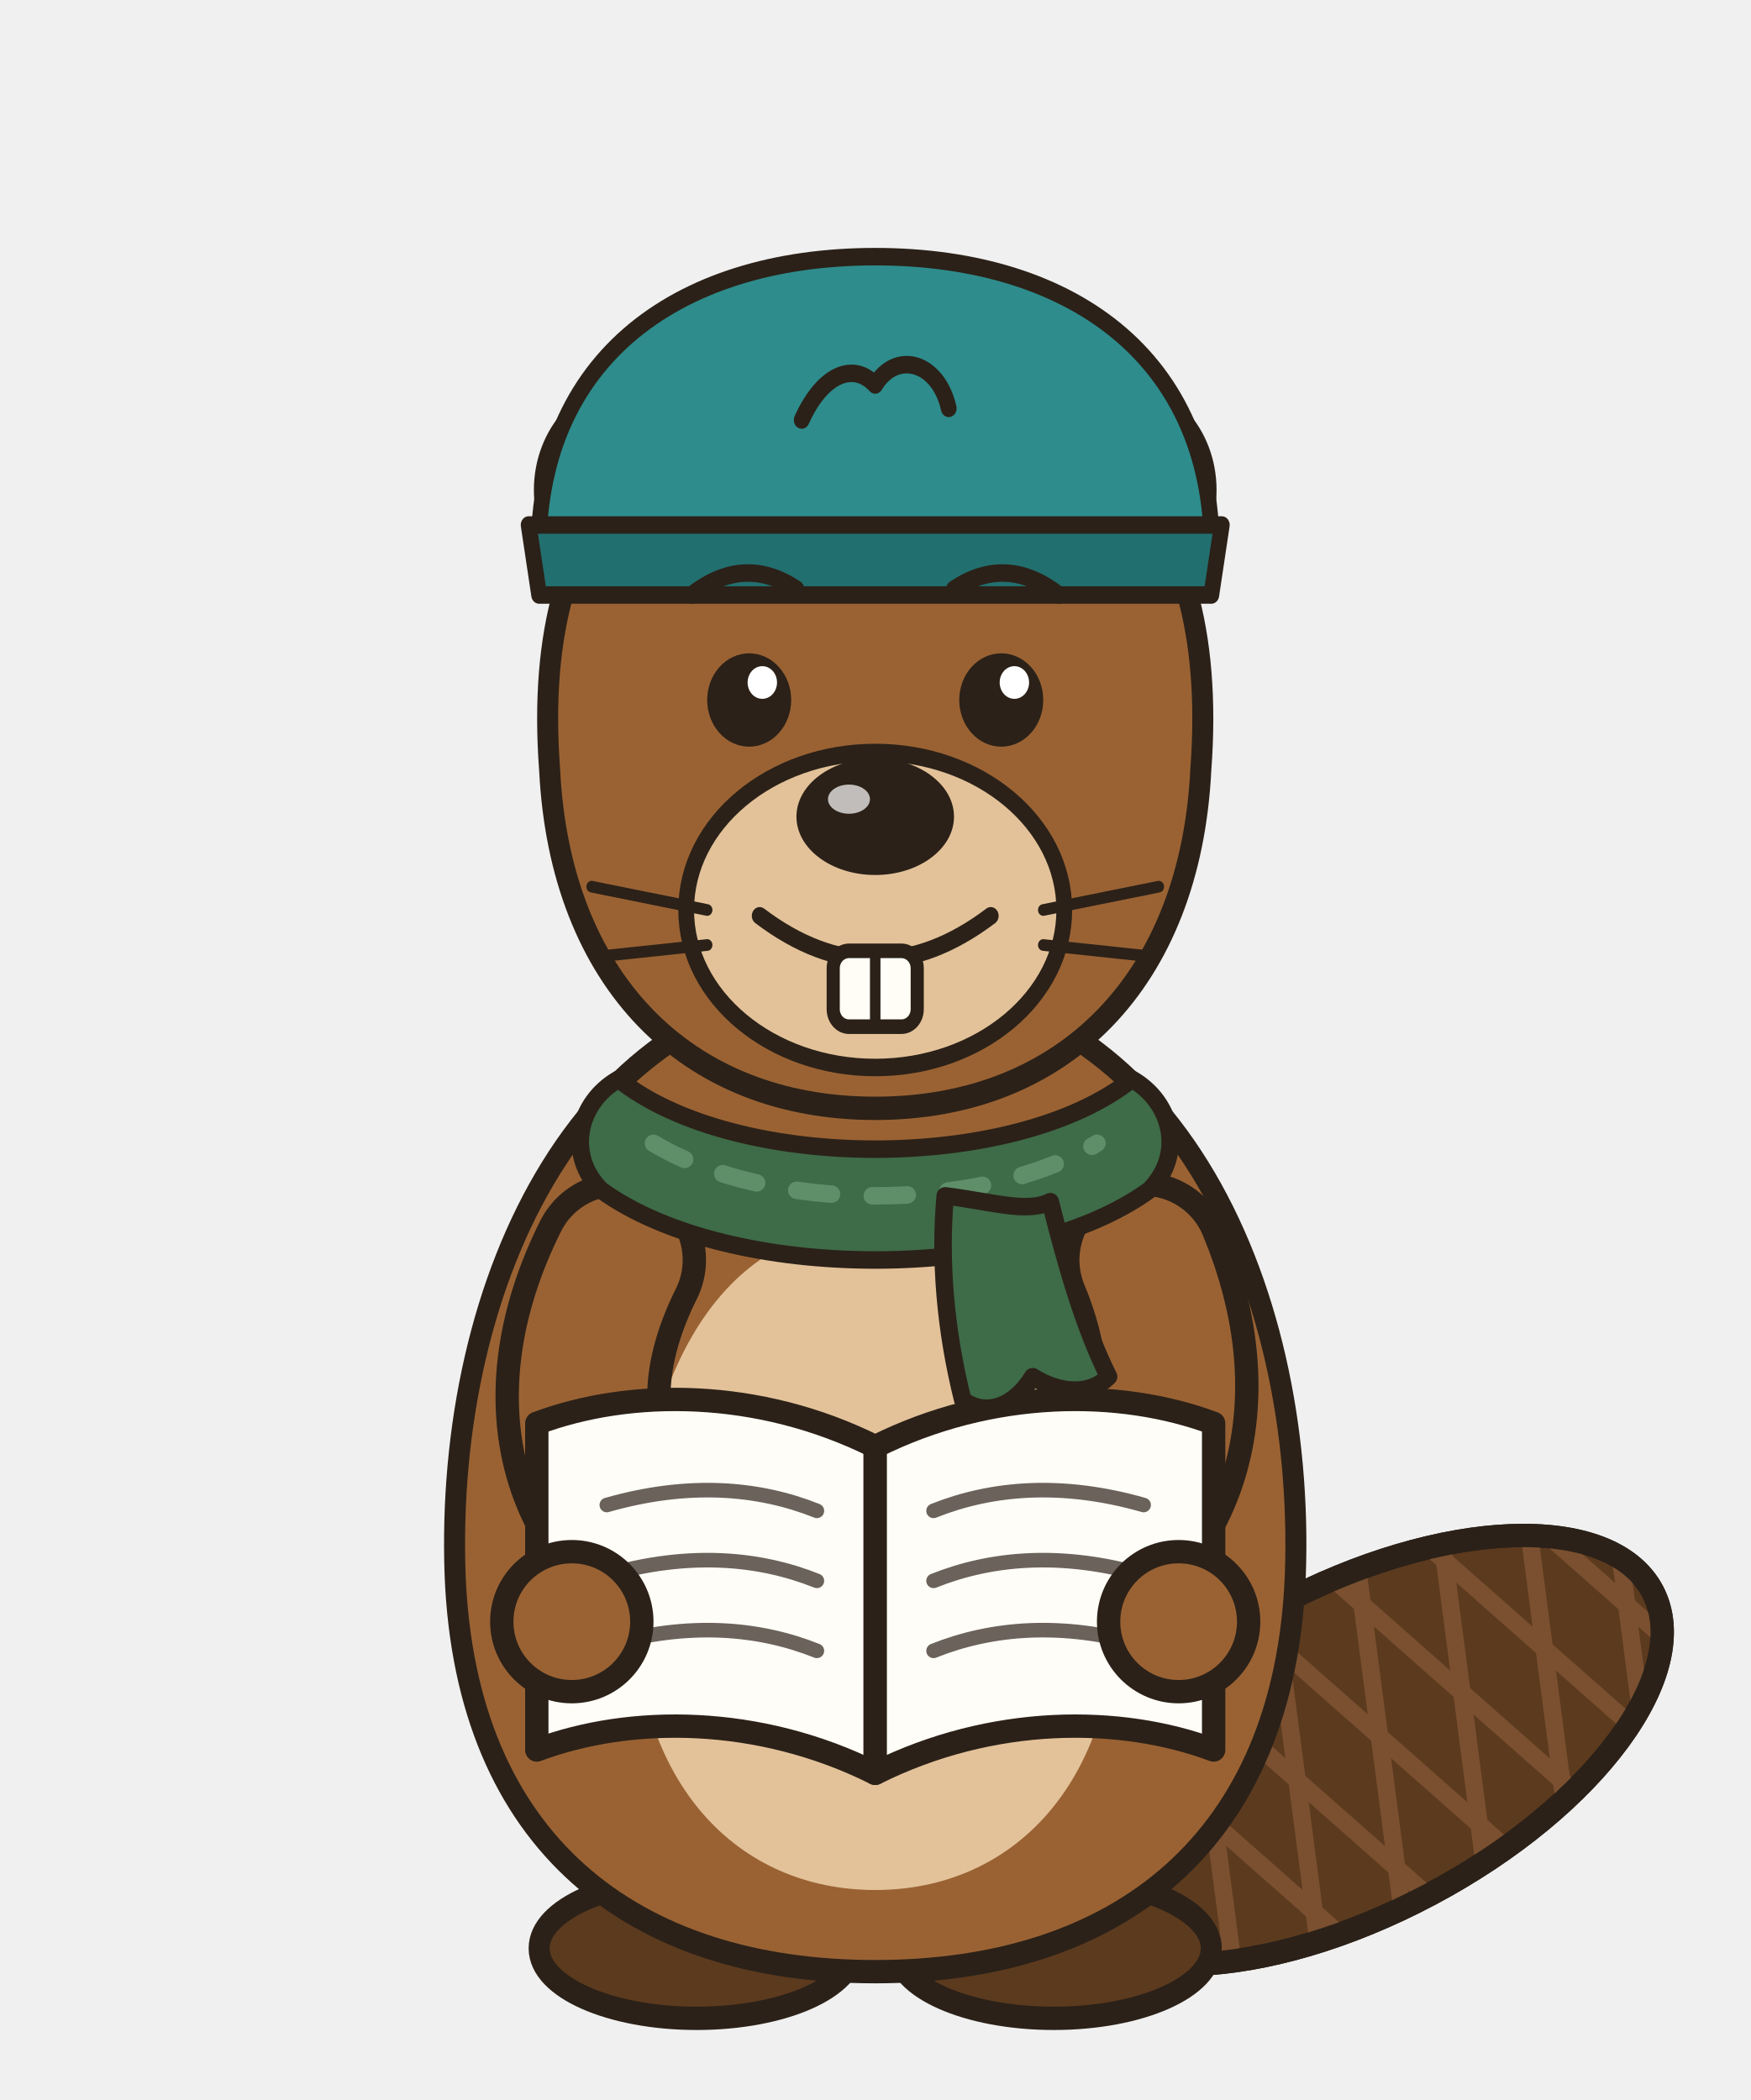
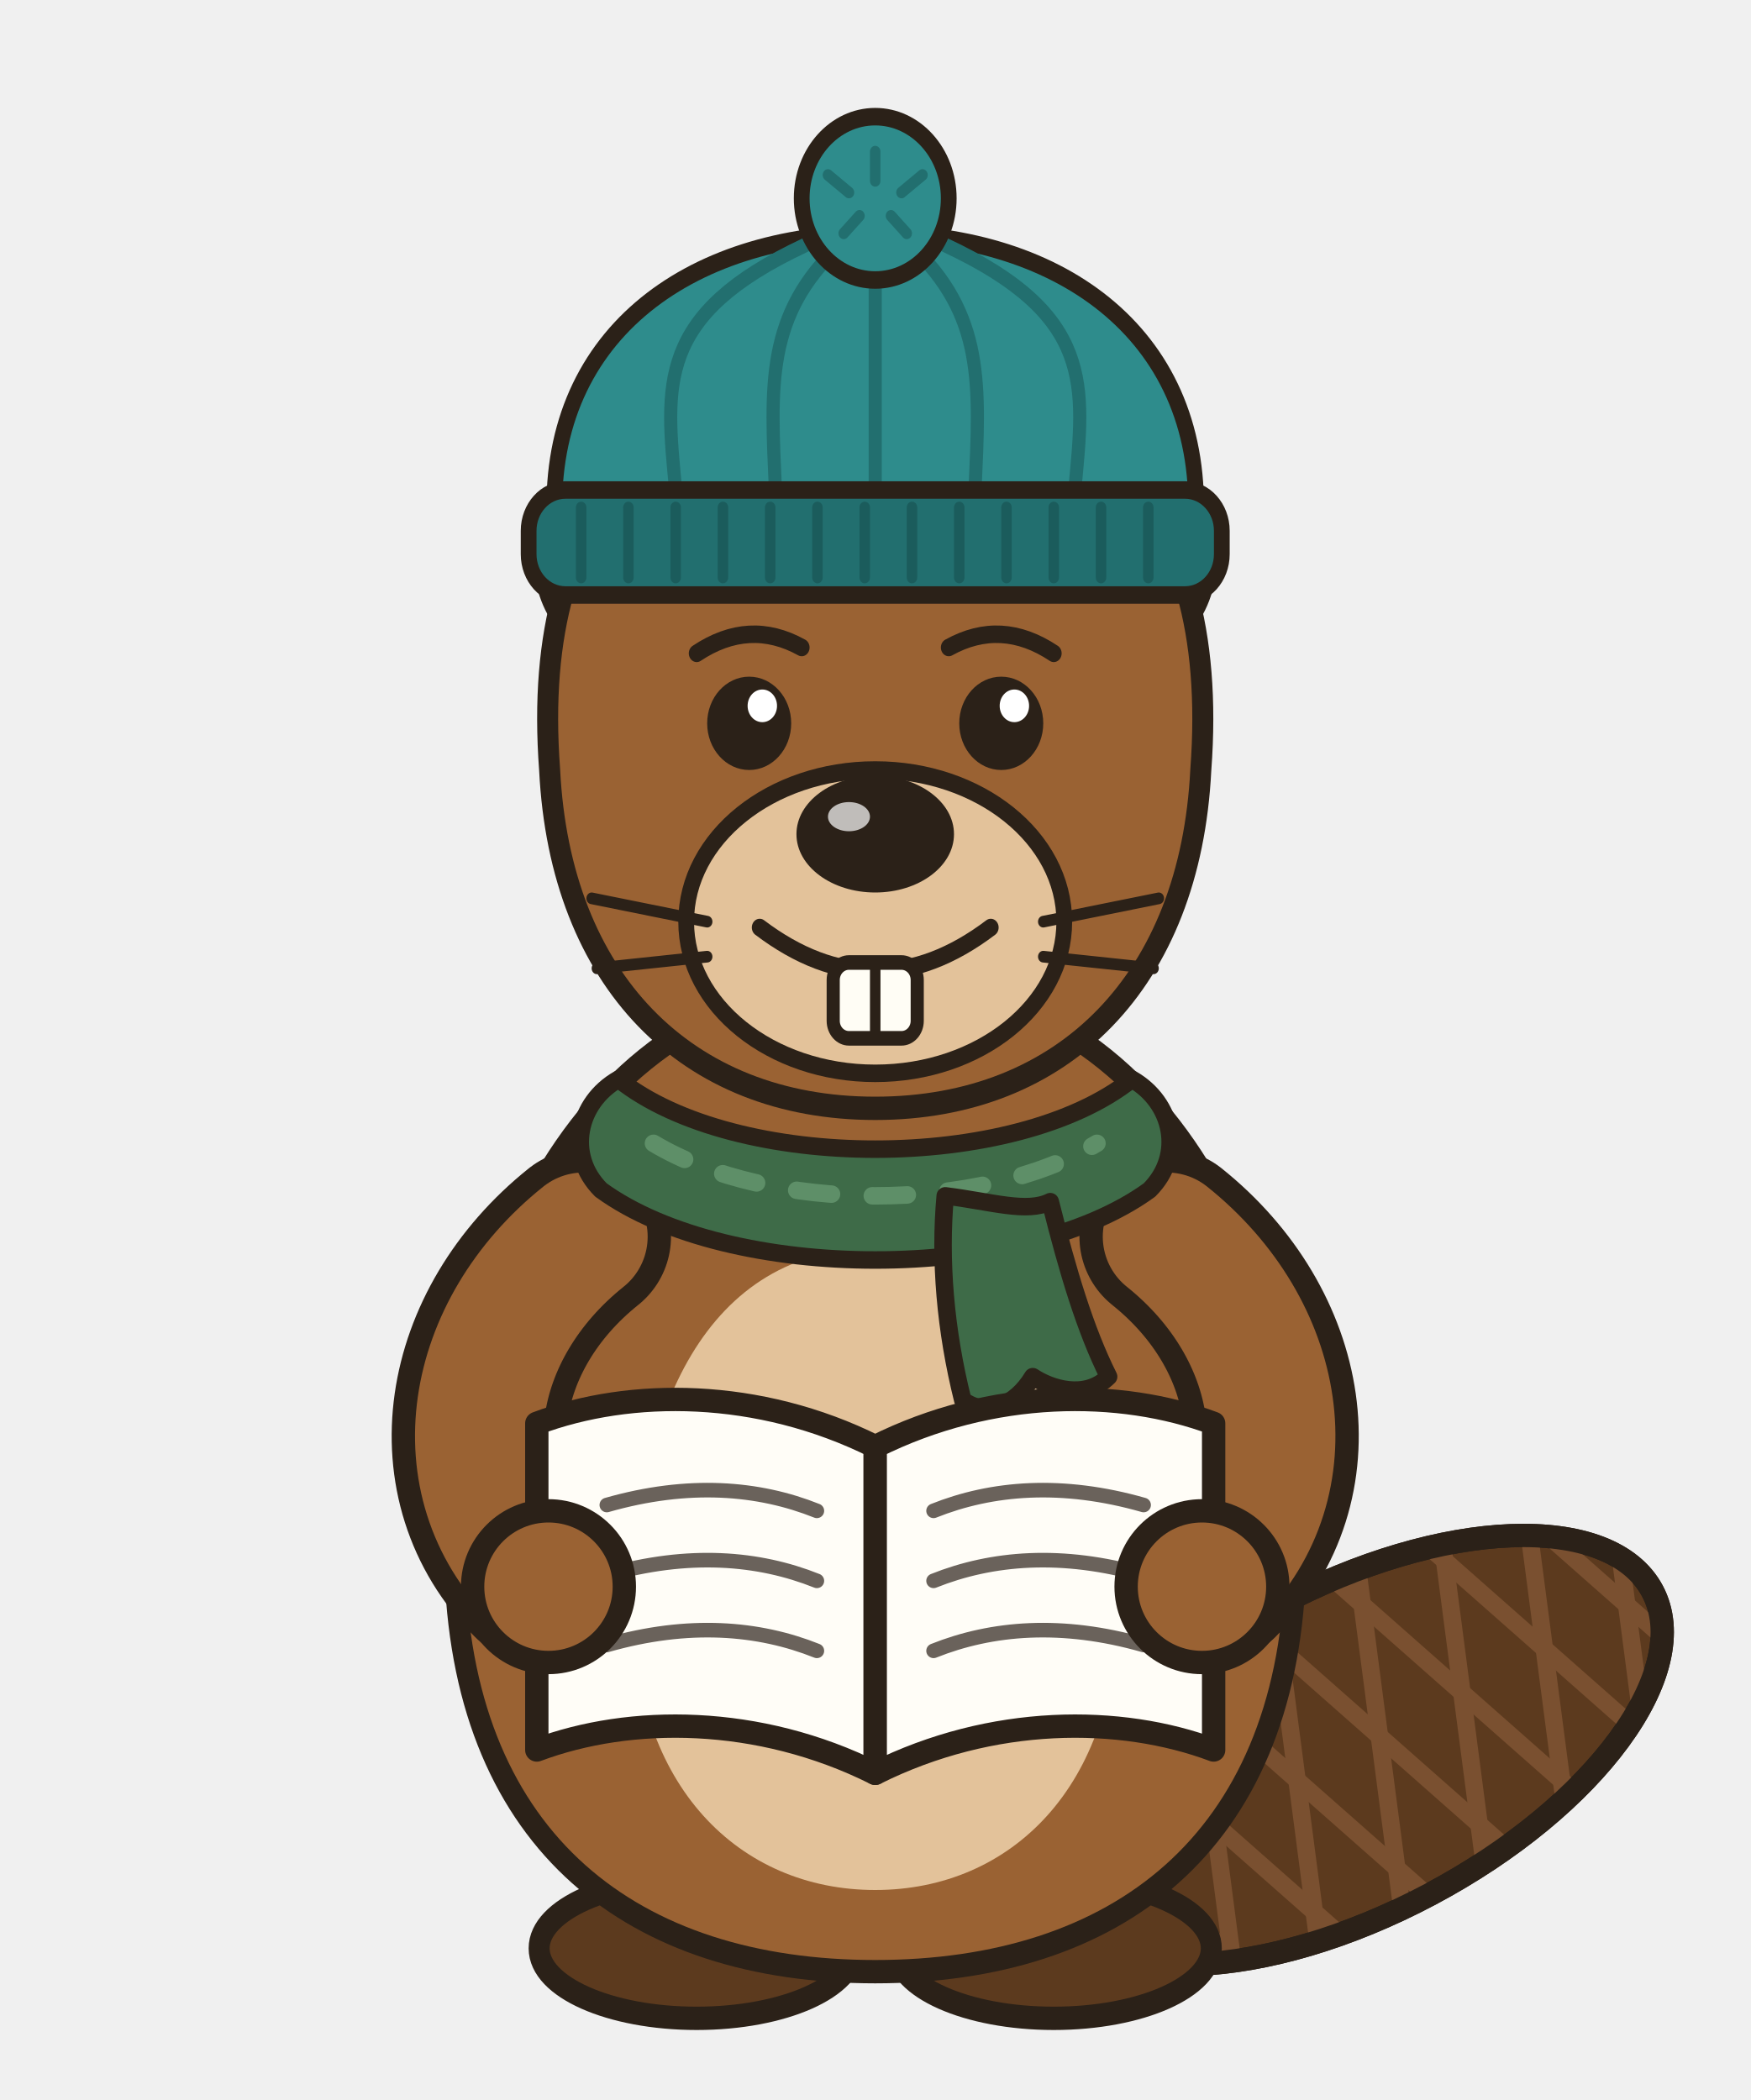
<svg xmlns="http://www.w3.org/2000/svg" viewBox="0 0 300 360" role="img" aria-label="Biber mit einem Buch">
  <g transform="translate(232 300) rotate(-28)">
-     <clipPath id="tailclip232300">
+     <clipPath id="tcb">
      <ellipse cx="0" cy="0" rx="58" ry="28" />
    </clipPath>
-     <ellipse cx="0" cy="0" rx="58" ry="28" fill="#5C3A1E" stroke="#2B2118" stroke-width="4" stroke-linejoin="round" stroke-linecap="round" />
-     <g clip-path="url(#tailclip232300)" stroke="#7A5030" stroke-width="3">
+     <ellipse cx="0" cy="0" rx="58" ry="28" fill="#5C3A1E" stroke="#2B2118" stroke-linejoin="round" stroke-linecap="round" stroke-width="4" />
+     <g clip-path="url(#tcb)" stroke="#7A5030" stroke-width="3">
      <line x1="-90" y1="-40" x2="-60" y2="40" />
+       <line x1="-90" y1="40" x2="-60" y2="-40" />
      <line x1="-74" y1="-40" x2="-44" y2="40" />
+       <line x1="-74" y1="40" x2="-44" y2="-40" />
      <line x1="-58" y1="-40" x2="-28" y2="40" />
+       <line x1="-58" y1="40" x2="-28" y2="-40" />
      <line x1="-42" y1="-40" x2="-12" y2="40" />
+       <line x1="-42" y1="40" x2="-12" y2="-40" />
      <line x1="-26" y1="-40" x2="4" y2="40" />
+       <line x1="-26" y1="40" x2="4" y2="-40" />
      <line x1="-10" y1="-40" x2="20" y2="40" />
+       <line x1="-10" y1="40" x2="20" y2="-40" />
      <line x1="6" y1="-40" x2="36" y2="40" />
+       <line x1="6" y1="40" x2="36" y2="-40" />
      <line x1="22" y1="-40" x2="52" y2="40" />
+       <line x1="22" y1="40" x2="52" y2="-40" />
      <line x1="38" y1="-40" x2="68" y2="40" />
+       <line x1="38" y1="40" x2="68" y2="-40" />
      <line x1="54" y1="-40" x2="84" y2="40" />
-       <line x1="-90" y1="40" x2="-60" y2="-40" />
-       <line x1="-74" y1="40" x2="-44" y2="-40" />
-       <line x1="-58" y1="40" x2="-28" y2="-40" />
-       <line x1="-42" y1="40" x2="-12" y2="-40" />
-       <line x1="-26" y1="40" x2="4" y2="-40" />
-       <line x1="-10" y1="40" x2="20" y2="-40" />
-       <line x1="6" y1="40" x2="36" y2="-40" />
-       <line x1="22" y1="40" x2="52" y2="-40" />
-       <line x1="38" y1="40" x2="68" y2="-40" />
      <line x1="54" y1="40" x2="84" y2="-40" />
    </g>
-     <ellipse cx="0" cy="0" rx="58" ry="28" fill="none" stroke="#2B2118" stroke-width="4" stroke-linejoin="round" stroke-linecap="round" />
+     <ellipse cx="0" cy="0" rx="58" ry="28" fill="none" stroke="#2B2118" stroke-linejoin="round" stroke-linecap="round" stroke-width="4" />
  </g>
  <g transform="translate(150 0) scale(0.9 1) translate(-150 0)">
-     <ellipse cx="116" cy="334" rx="30" ry="12" fill="#5C3A1E" stroke="#2B2118" stroke-width="4" stroke-linejoin="round" stroke-linecap="round" />
-     <ellipse cx="184" cy="334" rx="30" ry="12" fill="#5C3A1E" stroke="#2B2118" stroke-width="4" stroke-linejoin="round" stroke-linecap="round" />
-     <path d="M150 168 C206 168 232 220 230 270 C228 316 196 338 150 338 C104 338 72 316 70 270 C68 220 94 168 150 168 Z" fill="#9A6233" stroke="#2B2118" stroke-width="4" stroke-linejoin="round" stroke-linecap="round" />
-     <path d="M150 210 C182 210 196 240 196 274 C196 306 176 324 150 324 C124 324 104 306 104 274 C104 240 118 210 150 210 Z" fill="#E3C29A" />
+     <ellipse cx="116" cy="334" rx="30" ry="12" fill="#5C3A1E" stroke="#2B2118" stroke-linejoin="round" stroke-linecap="round" stroke-width="4" />
+     <ellipse cx="184" cy="334" rx="30" ry="12" fill="#5C3A1E" stroke="#2B2118" stroke-linejoin="round" stroke-linecap="round" stroke-width="4" />
+     <path d="M150 168 C206 168 232 220 230 270 C228 316 196 338 150 338 C104 338 72 316 70 270 C68 220 94 168 150 168 Z" fill="#9A6233" stroke="#2B2118" stroke-linejoin="round" stroke-linecap="round" stroke-width="4" />
+     <path d="M150 214 C182 214 196 242 196 276 C196 306 176 324 150 324 C124 324 104 306 104 276 C104 242 118 214 150 214 Z" fill="#E3C29A" />
  </g>
-   <path d="M196 216 C206 240 200 262 178 272" fill="none" stroke="#2B2118" stroke-width="30" stroke-linecap="round" />
-   <path d="M196 216 C206 240 200 262 178 272" fill="none" stroke="#9A6233" stroke-width="22" stroke-linecap="round" />
-   <path d="M106 216 C94 240 100 262 122 272" fill="none" stroke="#2B2118" stroke-width="30" stroke-linecap="round" />
-   <path d="M106 216 C94 240 100 262 122 272" fill="none" stroke="#9A6233" stroke-width="22" stroke-linecap="round" />
-   <g stroke="#2B2118" stroke-width="4" stroke-linejoin="round" stroke-linecap="round">
+   <path d="M100 212 C80 228 76 254 92 270" fill="none" stroke="#2B2118" stroke-width="30" stroke-linecap="round" />
+   <path d="M100 212 C80 228 76 254 92 270" fill="none" stroke="#9A6233" stroke-width="22" stroke-linecap="round" />
+   <path d="M200 212 C220 228 224 254 208 270" fill="none" stroke="#2B2118" stroke-width="30" stroke-linecap="round" />
+   <path d="M200 212 C220 228 224 254 208 270" fill="none" stroke="#9A6233" stroke-width="22" stroke-linecap="round" />
+   <path d="M106 185 C126 201 174 201 194 185 C201 189 203 198 197 204 C175 220 125 220 103 204 C97 198 99 189 106 185 Z" fill="#3E6B48" stroke="#2B2118" stroke-linejoin="round" stroke-linecap="round" stroke-width="3" />
+   <path d="M112 196 C132 208 168 208 188 196" fill="none" stroke="#5E8F68" stroke-width="3" stroke-dasharray="6 7" stroke-linecap="round" />
+   <path d="M162 205 C170 206 176 208 180 206 C183 218 186 228 190 236 C186 240 180 238 177 236 C174 241 169 243 165 240 C162 228 161 216 162 205 Z" fill="#3E6B48" stroke="#2B2118" stroke-linejoin="round" stroke-linecap="round" stroke-width="3" />
+   <g transform="translate(150 0) scale(0.9 1) translate(-150 0)">
+     <circle cx="103" cy="96" r="16" fill="#9A6233" stroke="#2B2118" stroke-linejoin="round" stroke-linecap="round" stroke-width="4" />
+     <circle cx="197" cy="96" r="16" fill="#9A6233" stroke="#2B2118" stroke-linejoin="round" stroke-linecap="round" stroke-width="4" />
+     <circle cx="103" cy="98" r="7" fill="#E3C29A" />
+     <circle cx="197" cy="98" r="7" fill="#E3C29A" />
+     <path d="M88 132 C84 84 112 66 150 66 C188 66 216 84 212 132 C210 168 186 190 150 190 C114 190 90 168 88 132 Z" fill="#9A6233" stroke="#2B2118" stroke-linejoin="round" stroke-linecap="round" stroke-width="4" />
+     <path d="M89 90 C87 58 114 40 150 40 C186 40 213 58 211 90 Z" fill="#2E8C8C" stroke="#2B2118" stroke-linejoin="round" stroke-linecap="round" stroke-width="3" />
+     <g fill="none" stroke="#226F6F" stroke-width="2.5" stroke-linecap="round">
+       <path d="M112 84 C110.1 66 108.2 54 136.7 42" />
+       <path d="M131 84 C130.1 66 129.1 54 143.3 42" />
+       <path d="M150 84 C150.0 66 150.0 54 150.0 42" />
+       <path d="M169 84 C169.9 66 170.9 54 156.7 42" />
+       <path d="M188 84 C189.9 66 191.8 54 163.3 42" />
+     </g>
+     <circle cx="150" cy="34" r="14" fill="#2E8C8C" stroke="#2B2118" stroke-linejoin="round" stroke-linecap="round" stroke-width="3" />
+     <path d="M141 30 l4 3 M150 26 v5 M159 30 l-4 3 M144 40 l3 -3 M156 40 l-3 -3" stroke="#226F6F" stroke-width="2" stroke-linecap="round" />
+     <rect x="84" y="84" width="132" height="18" rx="7" fill="#226F6F" stroke="#2B2118" stroke-linejoin="round" stroke-linecap="round" stroke-width="3" />
+     <g stroke="#1B5C5C" stroke-width="2" stroke-linecap="round">
+       <line x1="94" y1="87" x2="94" y2="99" />
+       <line x1="103" y1="87" x2="103" y2="99" />
+       <line x1="112" y1="87" x2="112" y2="99" />
+       <line x1="121" y1="87" x2="121" y2="99" />
+       <line x1="130" y1="87" x2="130" y2="99" />
+       <line x1="139" y1="87" x2="139" y2="99" />
+       <line x1="148" y1="87" x2="148" y2="99" />
+       <line x1="157" y1="87" x2="157" y2="99" />
+       <line x1="166" y1="87" x2="166" y2="99" />
+       <line x1="175" y1="87" x2="175" y2="99" />
+       <line x1="184" y1="87" x2="184" y2="99" />
+       <line x1="193" y1="87" x2="193" y2="99" />
+       <line x1="202" y1="87" x2="202" y2="99" />
+     </g>
+     <ellipse cx="150" cy="158" rx="36" ry="26" fill="#E3C29A" stroke="#2B2118" stroke-linejoin="round" stroke-linecap="round" stroke-width="3" />
+     <circle cx="126" cy="124" r="8" fill="#2B2118" />
+     <circle cx="174" cy="124" r="8" fill="#2B2118" />
+     <circle cx="128.5" cy="121" r="2.8" fill="#fff" />
+     <circle cx="176.5" cy="121" r="2.8" fill="#fff" />
+     <path d="M116 112 Q126 106 136 111" fill="none" stroke="#2B2118" stroke-linejoin="round" stroke-linecap="round" stroke-width="3" />
+     <path d="M164 111 Q174 106 184 112" fill="none" stroke="#2B2118" stroke-linejoin="round" stroke-linecap="round" stroke-width="3" />
+     <ellipse cx="150" cy="143" rx="15" ry="10" fill="#2B2118" />
+     <ellipse cx="145" cy="140" rx="4" ry="2.5" fill="#fff" opacity=".7" />
+     <path d="M128 159 Q150 174 172 159" fill="none" stroke="#2B2118" stroke-linejoin="round" stroke-linecap="round" stroke-width="3" />
+     <rect x="142" y="165" width="16" height="13" rx="3" fill="#FFFDF5" stroke="#2B2118" stroke-linejoin="round" stroke-linecap="round" stroke-width="2.5" />
+     <line x1="150" y1="166" x2="150" y2="177" stroke="#2B2118" stroke-width="2" />
+     <g stroke="#2B2118" stroke-width="2" stroke-linecap="round">
+       <line x1="118" y1="158" x2="96" y2="154" />
+       <line x1="118" y1="164" x2="97" y2="166" />
+       <line x1="182" y1="158" x2="204" y2="154" />
+       <line x1="182" y1="164" x2="203" y2="166" />
+     </g>
+   </g>
+   <g stroke="#2B2118" stroke-linejoin="round" stroke-linecap="round" stroke-width="4">
    <path d="M150 248 C130 238 108 238 92 244 L92 300 C108 294 130 294 150 304 Z" fill="#FFFDF7" />
    <path d="M150 248 C170 238 192 238 208 244 L208 300 C192 294 170 294 150 304 Z" fill="#FFFDF7" />
    <path d="M104 258 C118 254 130 255 140 259 M104 270 C118 266 130 267 140 271 M104 282 C118 278 130 279 140 283 M160 259 C170 255 182 254 196 258 M160 271 C170 267 182 266 196 270 M160 283 C170 279 182 278 196 282" fill="none" stroke-width="2.5" opacity=".7" />
  </g>
-   <circle cx="98" cy="278" r="12" fill="#9A6233" stroke="#2B2118" stroke-width="4" />
-   <circle cx="202" cy="278" r="12" fill="#9A6233" stroke="#2B2118" stroke-width="4" />
-   <path d="M106 185 C126 201 174 201 194 185 C201 189 203 198 197 204 C175 220 125 220 103 204 C97 198 99 189 106 185 Z" fill="#3E6B48" stroke="#2B2118" stroke-width="3" stroke-linejoin="round" stroke-linecap="round" />
-   <path d="M112 196 C132 208 168 208 188 196" fill="none" stroke="#5E8F68" stroke-width="3" stroke-dasharray="6 7" stroke-linecap="round" />
-   <path d="M162 205 C170 206 176 208 180 206 C183 218 186 228 190 236 C186 240 180 238 177 236 C174 241 169 243 165 240 C162 228 161 216 162 205 Z" fill="#3E6B48" stroke="#2B2118" stroke-width="3" stroke-linejoin="round" stroke-linecap="round" />
-   <g transform="translate(0 0) scale(1.0) translate(150 0) scale(0.9 1) translate(-150 0)">
-     <circle cx="104" cy="84" r="17" fill="#9A6233" stroke="#2B2118" stroke-width="4" stroke-linejoin="round" stroke-linecap="round" />
-     <circle cx="196" cy="84" r="17" fill="#9A6233" stroke="#2B2118" stroke-width="4" stroke-linejoin="round" stroke-linecap="round" />
-     <circle cx="104" cy="86" r="8" fill="#E3C29A" />
-     <circle cx="196" cy="86" r="8" fill="#E3C29A" />
-     <path d="M88 132 C84 84 112 66 150 66 C188 66 216 84 212 132 C210 168 186 190 150 190 C114 190 90 168 88 132 Z" fill="#9A6233" stroke="#2B2118" stroke-width="4" stroke-linejoin="round" stroke-linecap="round" />
-     <path d="M86 98 C84 62 112 44 150 44 C188 44 216 62 214 98 Z" fill="#2E8C8C" stroke="#2B2118" stroke-width="3" stroke-linejoin="round" stroke-linecap="round" />
-     <path d="M84 90 L216 90 L214 102 L86 102 Z" fill="#226F6F" stroke="#2B2118" stroke-width="3" stroke-linejoin="round" stroke-linecap="round" />
-     <path d="M136 72 C140 64 146 62 150 66 C154 60 162 62 164 70" fill="none" stroke="#2B2118" stroke-width="3" stroke-linejoin="round" stroke-linecap="round" />
-     <ellipse cx="150" cy="156" rx="36" ry="27" fill="#E3C29A" stroke="#2B2118" stroke-width="3" stroke-linejoin="round" stroke-linecap="round" />
-     <circle cx="126" cy="120" r="8" fill="#2B2118" />
-     <circle cx="174" cy="120" r="8" fill="#2B2118" />
-     <circle cx="128.5" cy="117" r="2.8" fill="#fff" />
-     <circle cx="176.5" cy="117" r="2.8" fill="#fff" />
-     <path d="M115 102 Q125 95 135 101" fill="none" stroke="#2B2118" stroke-width="3" stroke-linejoin="round" stroke-linecap="round" />
-     <path d="M165 101 Q175 95 185 102" fill="none" stroke="#2B2118" stroke-width="3" stroke-linejoin="round" stroke-linecap="round" />
-     <ellipse cx="150" cy="140" rx="15" ry="10" fill="#2B2118" />
-     <ellipse cx="145" cy="137" rx="4" ry="2.5" fill="#fff" opacity=".7" />
-     <path d="M128 157 Q150 172 172 157" fill="none" stroke="#2B2118" stroke-width="3" stroke-linejoin="round" stroke-linecap="round" />
-     <rect x="142" y="163" width="16" height="13" rx="3" fill="#FFFDF5" stroke="#2B2118" stroke-width="2.5" stroke-linejoin="round" stroke-linecap="round" />
-     <line x1="150" y1="164" x2="150" y2="175" stroke="#2B2118" stroke-width="2" />
-     <g stroke="#2B2118" stroke-width="2" stroke-linecap="round">
-       <line x1="118" y1="156" x2="96" y2="152" />
-       <line x1="118" y1="162" x2="97" y2="164" />
-       <line x1="182" y1="156" x2="204" y2="152" />
-       <line x1="182" y1="162" x2="203" y2="164" />
-     </g>
-   </g>
+   <circle cx="94" cy="272" r="13" fill="#9A6233" stroke="#2B2118" stroke-linejoin="round" stroke-linecap="round" stroke-width="4" />
+   <circle cx="206" cy="272" r="13" fill="#9A6233" stroke="#2B2118" stroke-linejoin="round" stroke-linecap="round" stroke-width="4" />
</svg>
